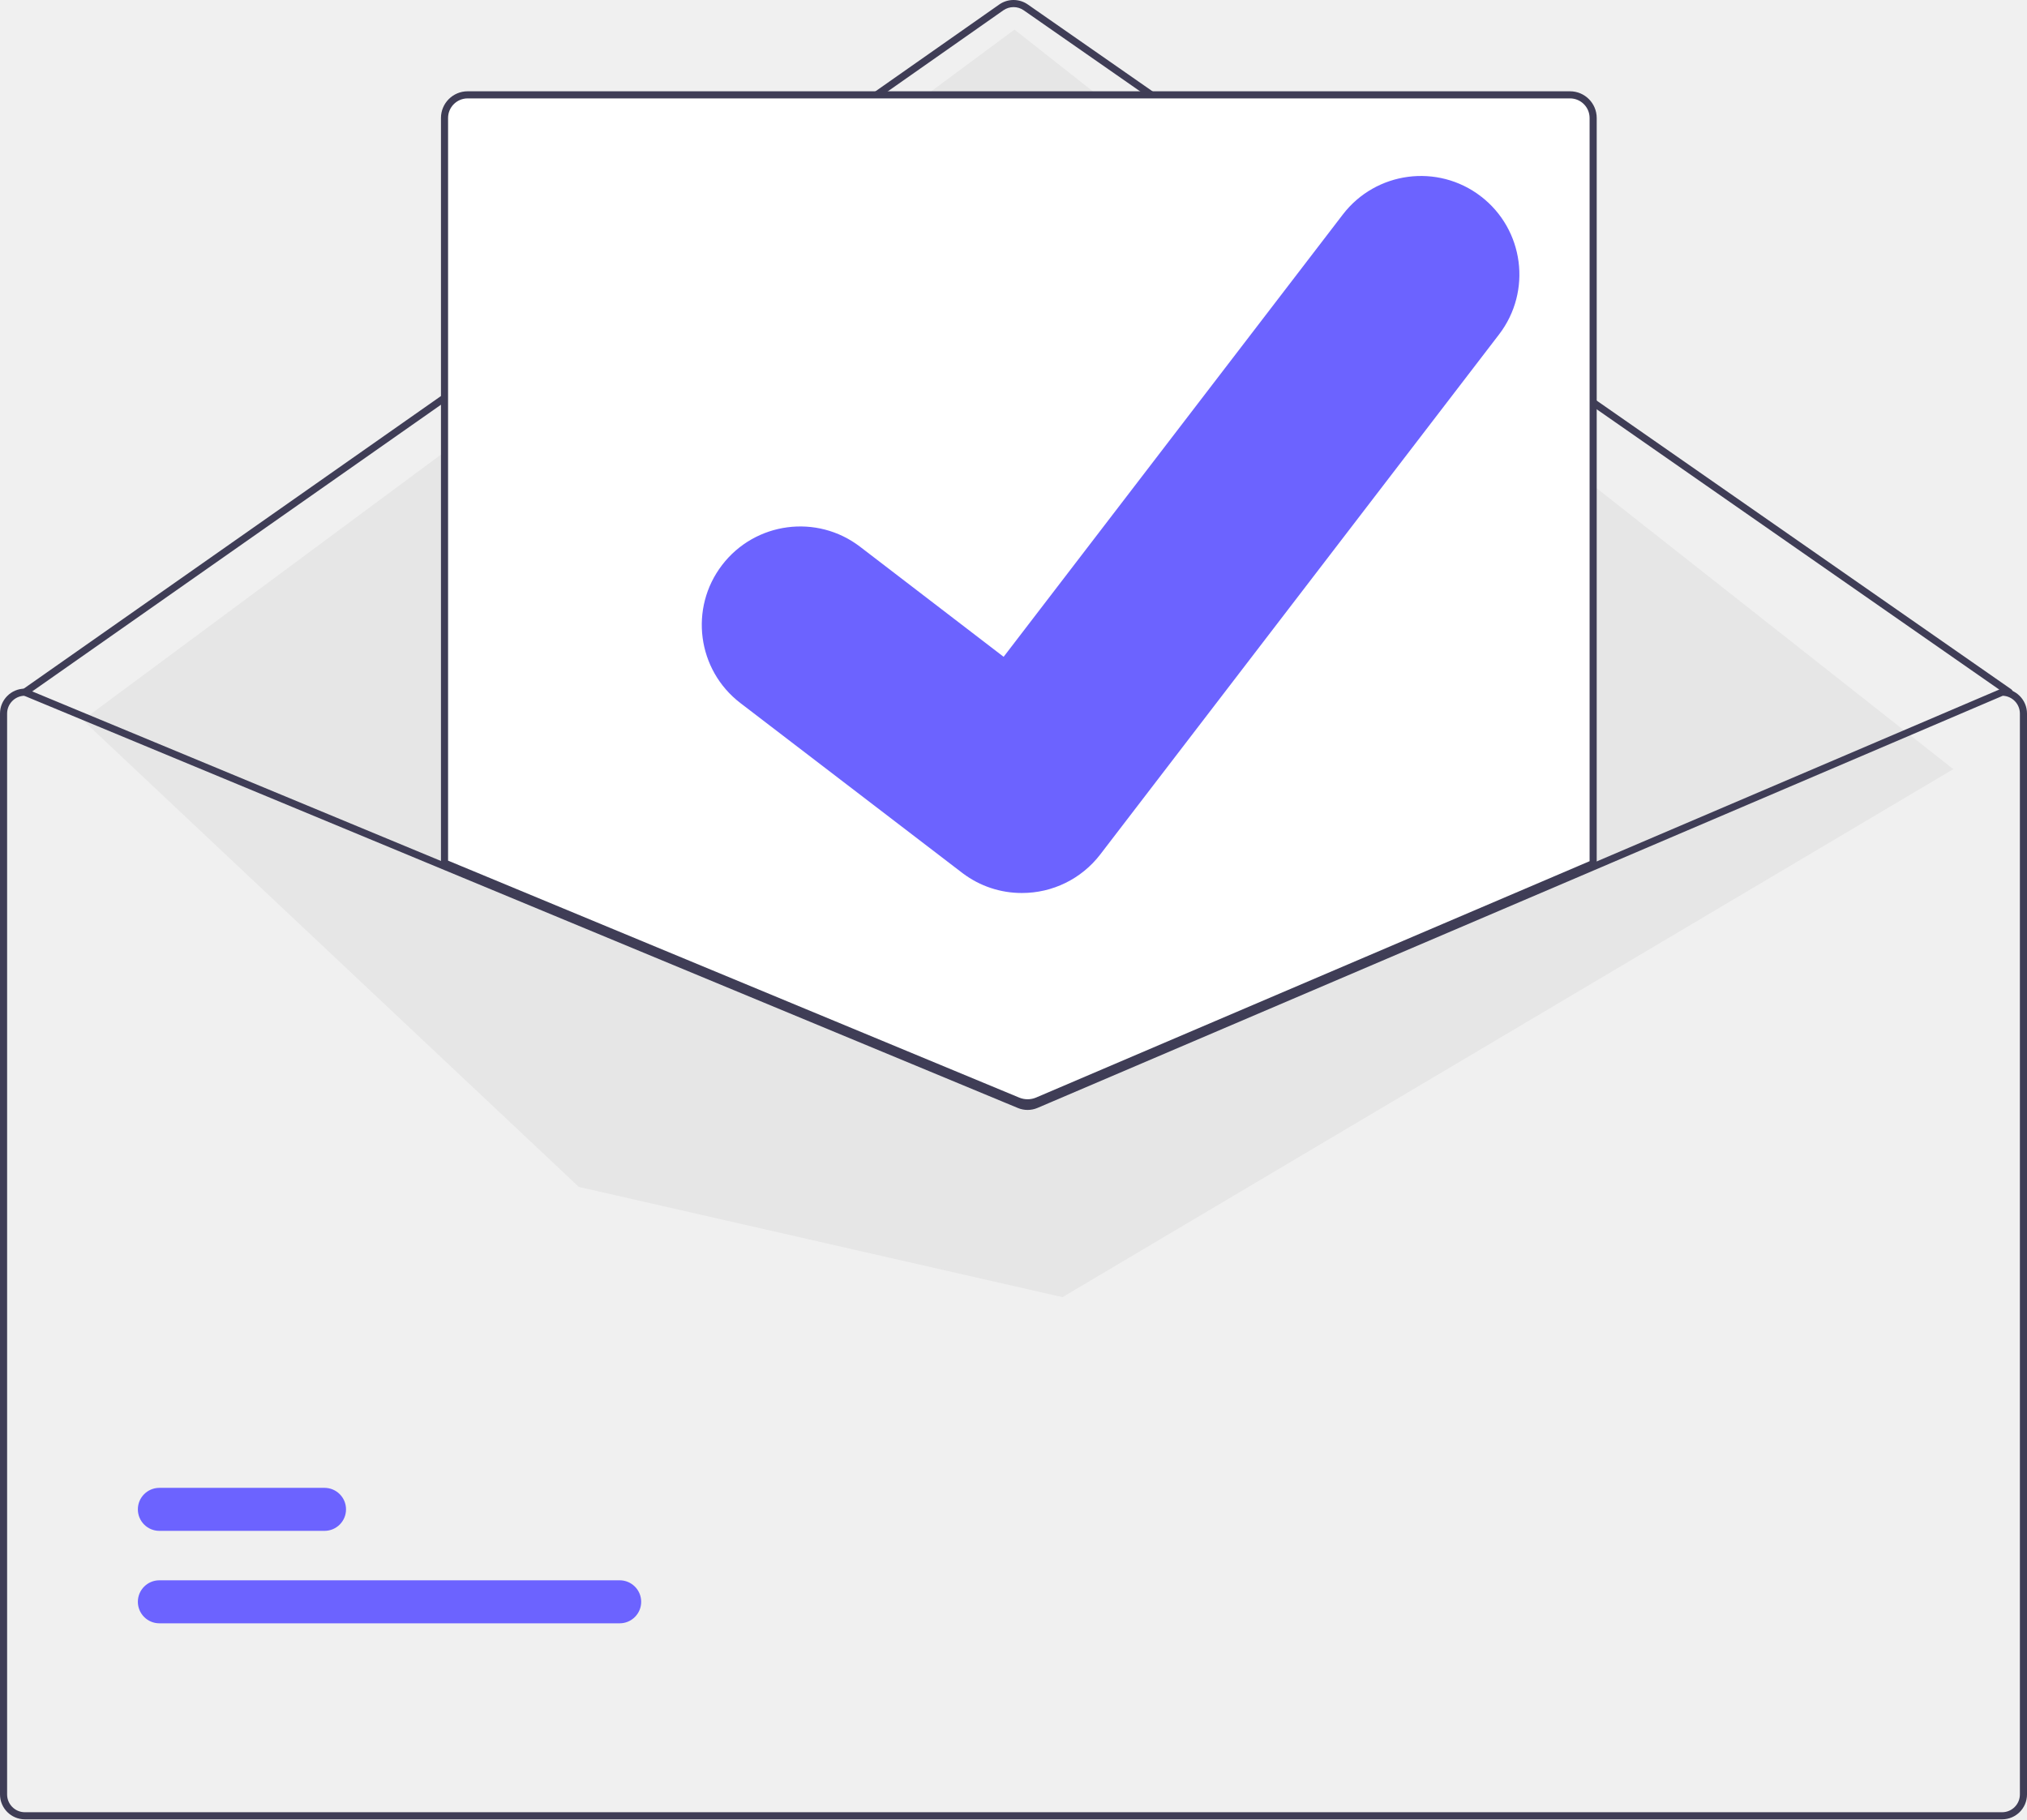
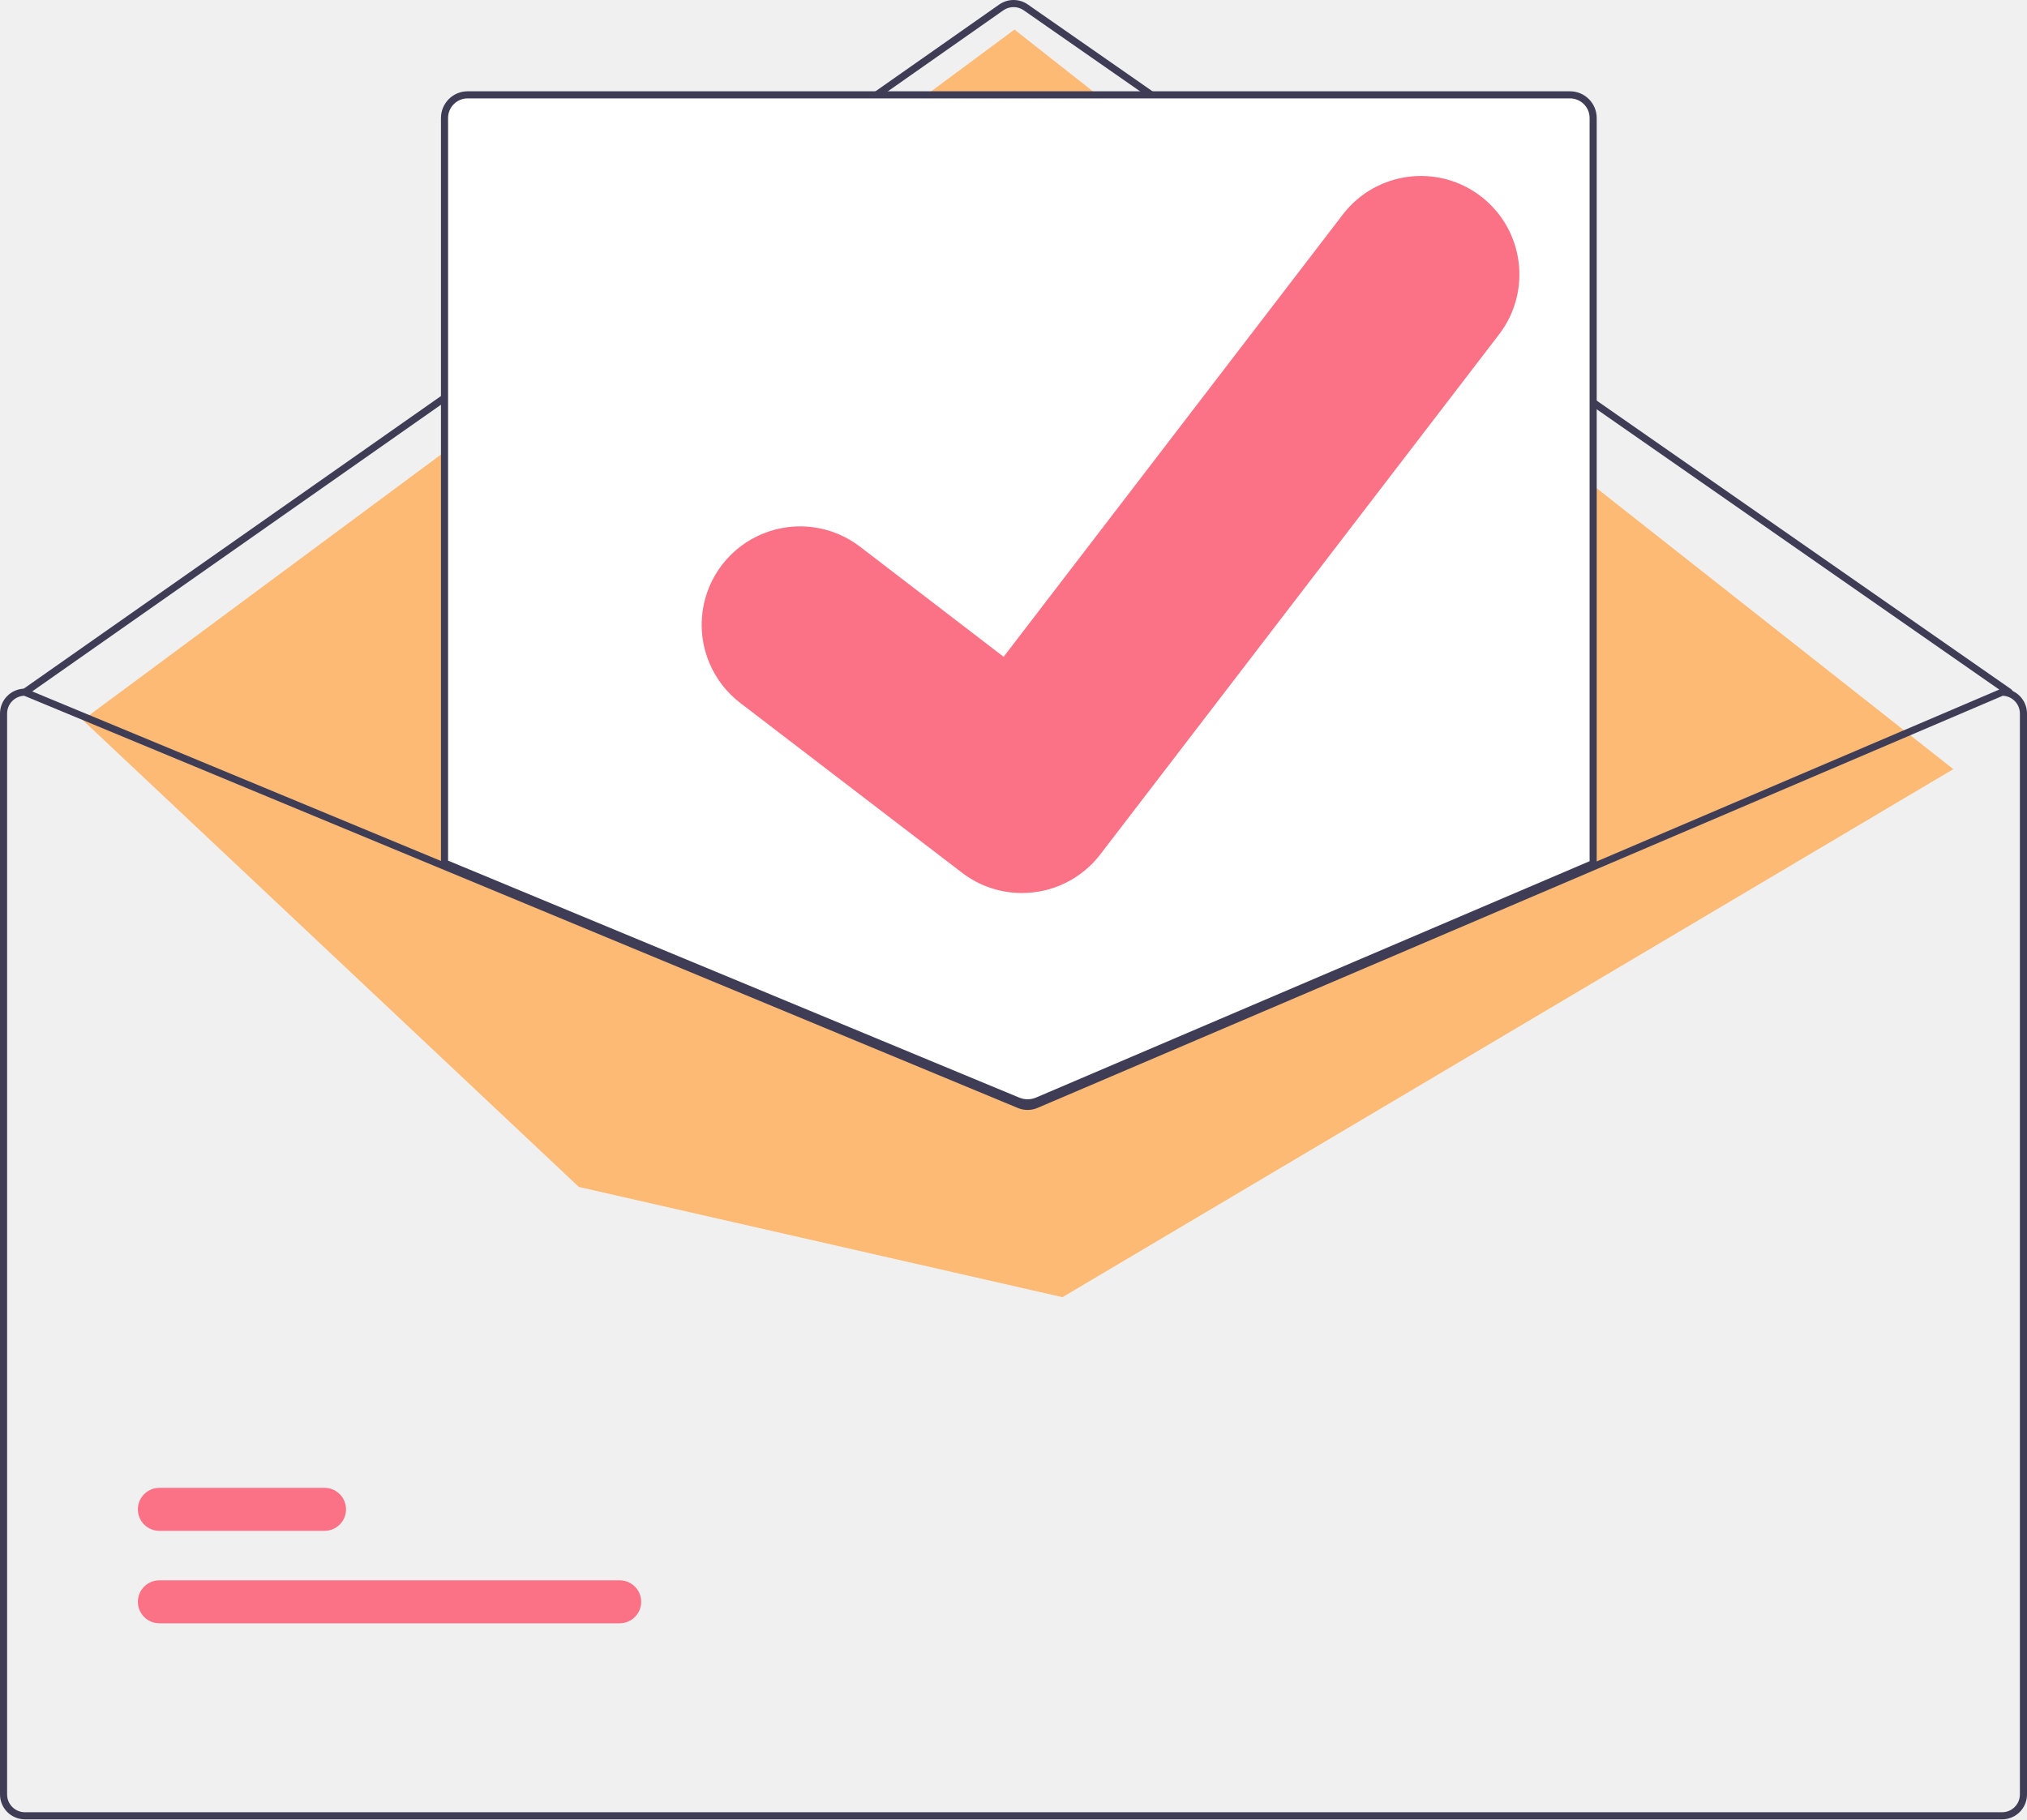
- <svg xmlns="http://www.w3.org/2000/svg" id="b76bd6b3-ad77-41ff-b778-1d1d054fe577" data-name="Layer 1" width="570" height="511.675" viewBox="0 0 570 511.675">
-   <path d="M879.999,389.837a.997.997,0,0,1-.571-.179L602.87,197.055a5.015,5.015,0,0,0-5.729.01L322.574,389.656a1,1,0,0,1-1.149-1.638l274.567-192.592a7.022,7.022,0,0,1,8.02-.013l276.559,192.603a1,1,0,0,1-.572,1.821Z" transform="translate(-315 -194.1626)" fill="#3f3d56" />
-   <polygon points="23.264 202.502 285.276 8.319 549.276 216.319 298.776 364.819 162.776 333.819 23.264 202.502" fill="#e6e6e6" />
-   <path d="M489.256,650.704H359.815a6.047,6.047,0,1,1,0-12.095H489.256a6.047,6.047,0,1,1,0,12.095Z" transform="translate(-315 -194.1626)" fill="#6c63ff" />
-   <path d="M406.256,624.704H359.815a6.047,6.047,0,1,1,0-12.095h46.44a6.047,6.047,0,1,1,0,12.095Z" transform="translate(-315 -194.1626)" fill="#6c63ff" />
-   <path d="M603.96,504.822a7.564,7.564,0,0,1-2.869-.562L439.5,437.211v-209.874a7.008,7.008,0,0,1,7-7h310a7.008,7.008,0,0,1,7,7v210.02l-.304.13L606.916,504.227A7.616,7.616,0,0,1,603.96,504.822Z" transform="translate(-315 -194.1626)" fill="#fff" />
-   <path d="M603.96,505.322a8.072,8.072,0,0,1-3.06-.599L439,437.545v-210.208a7.509,7.509,0,0,1,7.5-7.5h310a7.509,7.509,0,0,1,7.5,7.5V437.688l-156.888,66.999A8.11,8.11,0,0,1,603.96,505.322Zm-162.96-69.112,160.663,66.665a6.118,6.118,0,0,0,4.668-.028l155.669-66.479V227.337a5.507,5.507,0,0,0-5.5-5.5h-310a5.507,5.507,0,0,0-5.5,5.5Z" transform="translate(-315 -194.1626)" fill="#3f3d56" />
-   <path d="M878,387.837h-.2L763,436.857l-157.07,67.07a5.066,5.066,0,0,1-3.88.02L440,436.717l-117.62-48.8-.18-.08H322a7.008,7.008,0,0,0-7,7v304a7.008,7.008,0,0,0,7,7H878a7.008,7.008,0,0,0,7-7v-304A7.008,7.008,0,0,0,878,387.837Zm5,311a5.002,5.002,0,0,1-5,5H322a5.002,5.002,0,0,1-5-5v-304a5.011,5.011,0,0,1,4.81-5L440,438.877l161.28,66.92a7.121,7.121,0,0,0,5.44-.03L763,439.027l115.2-49.19a5.016,5.016,0,0,1,4.8,5Z" transform="translate(-315 -194.1626)" fill="#3f3d56" />
-   <path d="M602.345,445.31a27.499,27.499,0,0,1-16.546-5.496l-.296-.222-62.311-47.708a27.683,27.683,0,1,1,33.674-43.949l40.36,30.948,95.378-124.387a27.682,27.682,0,0,1,38.813-5.124l-.593.805.608-.793a27.714,27.714,0,0,1,5.124,38.813L624.369,434.506A27.694,27.694,0,0,1,602.345,445.31Z" transform="translate(-315 -194.1626)" fill="#6c63ff" />
+ <svg xmlns="http://www.w3.org/2000/svg" data-name="Layer 1" width="570" height="511.675" viewBox="0 0 570 511.675">
+   <path d="M565 195.675a.997.997 0 01-.572-.18L287.87 2.893a5.015 5.015 0 00-5.729.01L7.574 195.494a1 1 0 01-1.148-1.638L280.993 1.264a7.022 7.022 0 018.02-.013L565.57 193.854a1 1 0 01-.572 1.82z" fill="#3f3d56" />
+   <path fill="#fcba74" d="M23.264 202.502L285.276 8.319l264 208-250.5 148.5-136-31L23.264 202.502z" />
+   <path d="M174.256 456.541H44.816a6.047 6.047 0 110-12.095h129.44a6.047 6.047 0 110 12.095zM91.256 430.541h-46.44a6.047 6.047 0 110-12.095h46.44a6.047 6.047 0 110 12.095z" fill="#fb7185" />
+   <g class="envelope-result">
+     <path d="M288.96 310.66a7.564 7.564 0 01-2.869-.563l-161.59-67.048V33.175a7.008 7.008 0 017-7h310a7.008 7.008 0 017 7v210.02l-.305.13-156.28 66.74a7.616 7.616 0 01-2.956.594z" fill="#fff" />
+     <path d="M288.96 311.159a8.072 8.072 0 01-3.06-.599L124 243.383V33.175a7.509 7.509 0 017.5-7.5h310a7.509 7.509 0 017.5 7.5v210.35l-156.887 67a8.11 8.11 0 01-3.153.634zM126 242.047l160.663 66.664a6.118 6.118 0 004.668-.028l155.67-66.478V33.175a5.507 5.507 0 00-5.5-5.5h-310a5.507 5.507 0 00-5.5 5.5z" fill="#3f3d56" />
+     <path d="M287.345 251.147a27.499 27.499 0 01-16.546-5.496l-.296-.222-62.31-47.708a27.683 27.683 0 1133.673-43.949l40.36 30.948 95.379-124.387a27.682 27.682 0 0138.813-5.124l-.593.806.608-.794a27.714 27.714 0 015.124 38.814L309.369 240.343a27.694 27.694 0 01-22.024 10.804z" fill="#fb7185" />
+   </g>
+   <path d="M563 193.675h-.2L448 242.695l-157.07 67.07a5.066 5.066 0 01-3.88.02L125 242.555l-117.62-48.8-.18-.08H7a7.008 7.008 0 00-7 7v304a7.008 7.008 0 007 7h556a7.008 7.008 0 007-7v-304a7.008 7.008 0 00-7-7zm5 311a5.002 5.002 0 01-5 5H7a5.002 5.002 0 01-5-5v-304a5.011 5.011 0 014.81-5L125 244.715l161.28 66.92a7.12 7.12 0 005.44-.03L448 244.865l115.2-49.19a5.016 5.016 0 014.8 5z" fill="#3f3d56" />
</svg>
